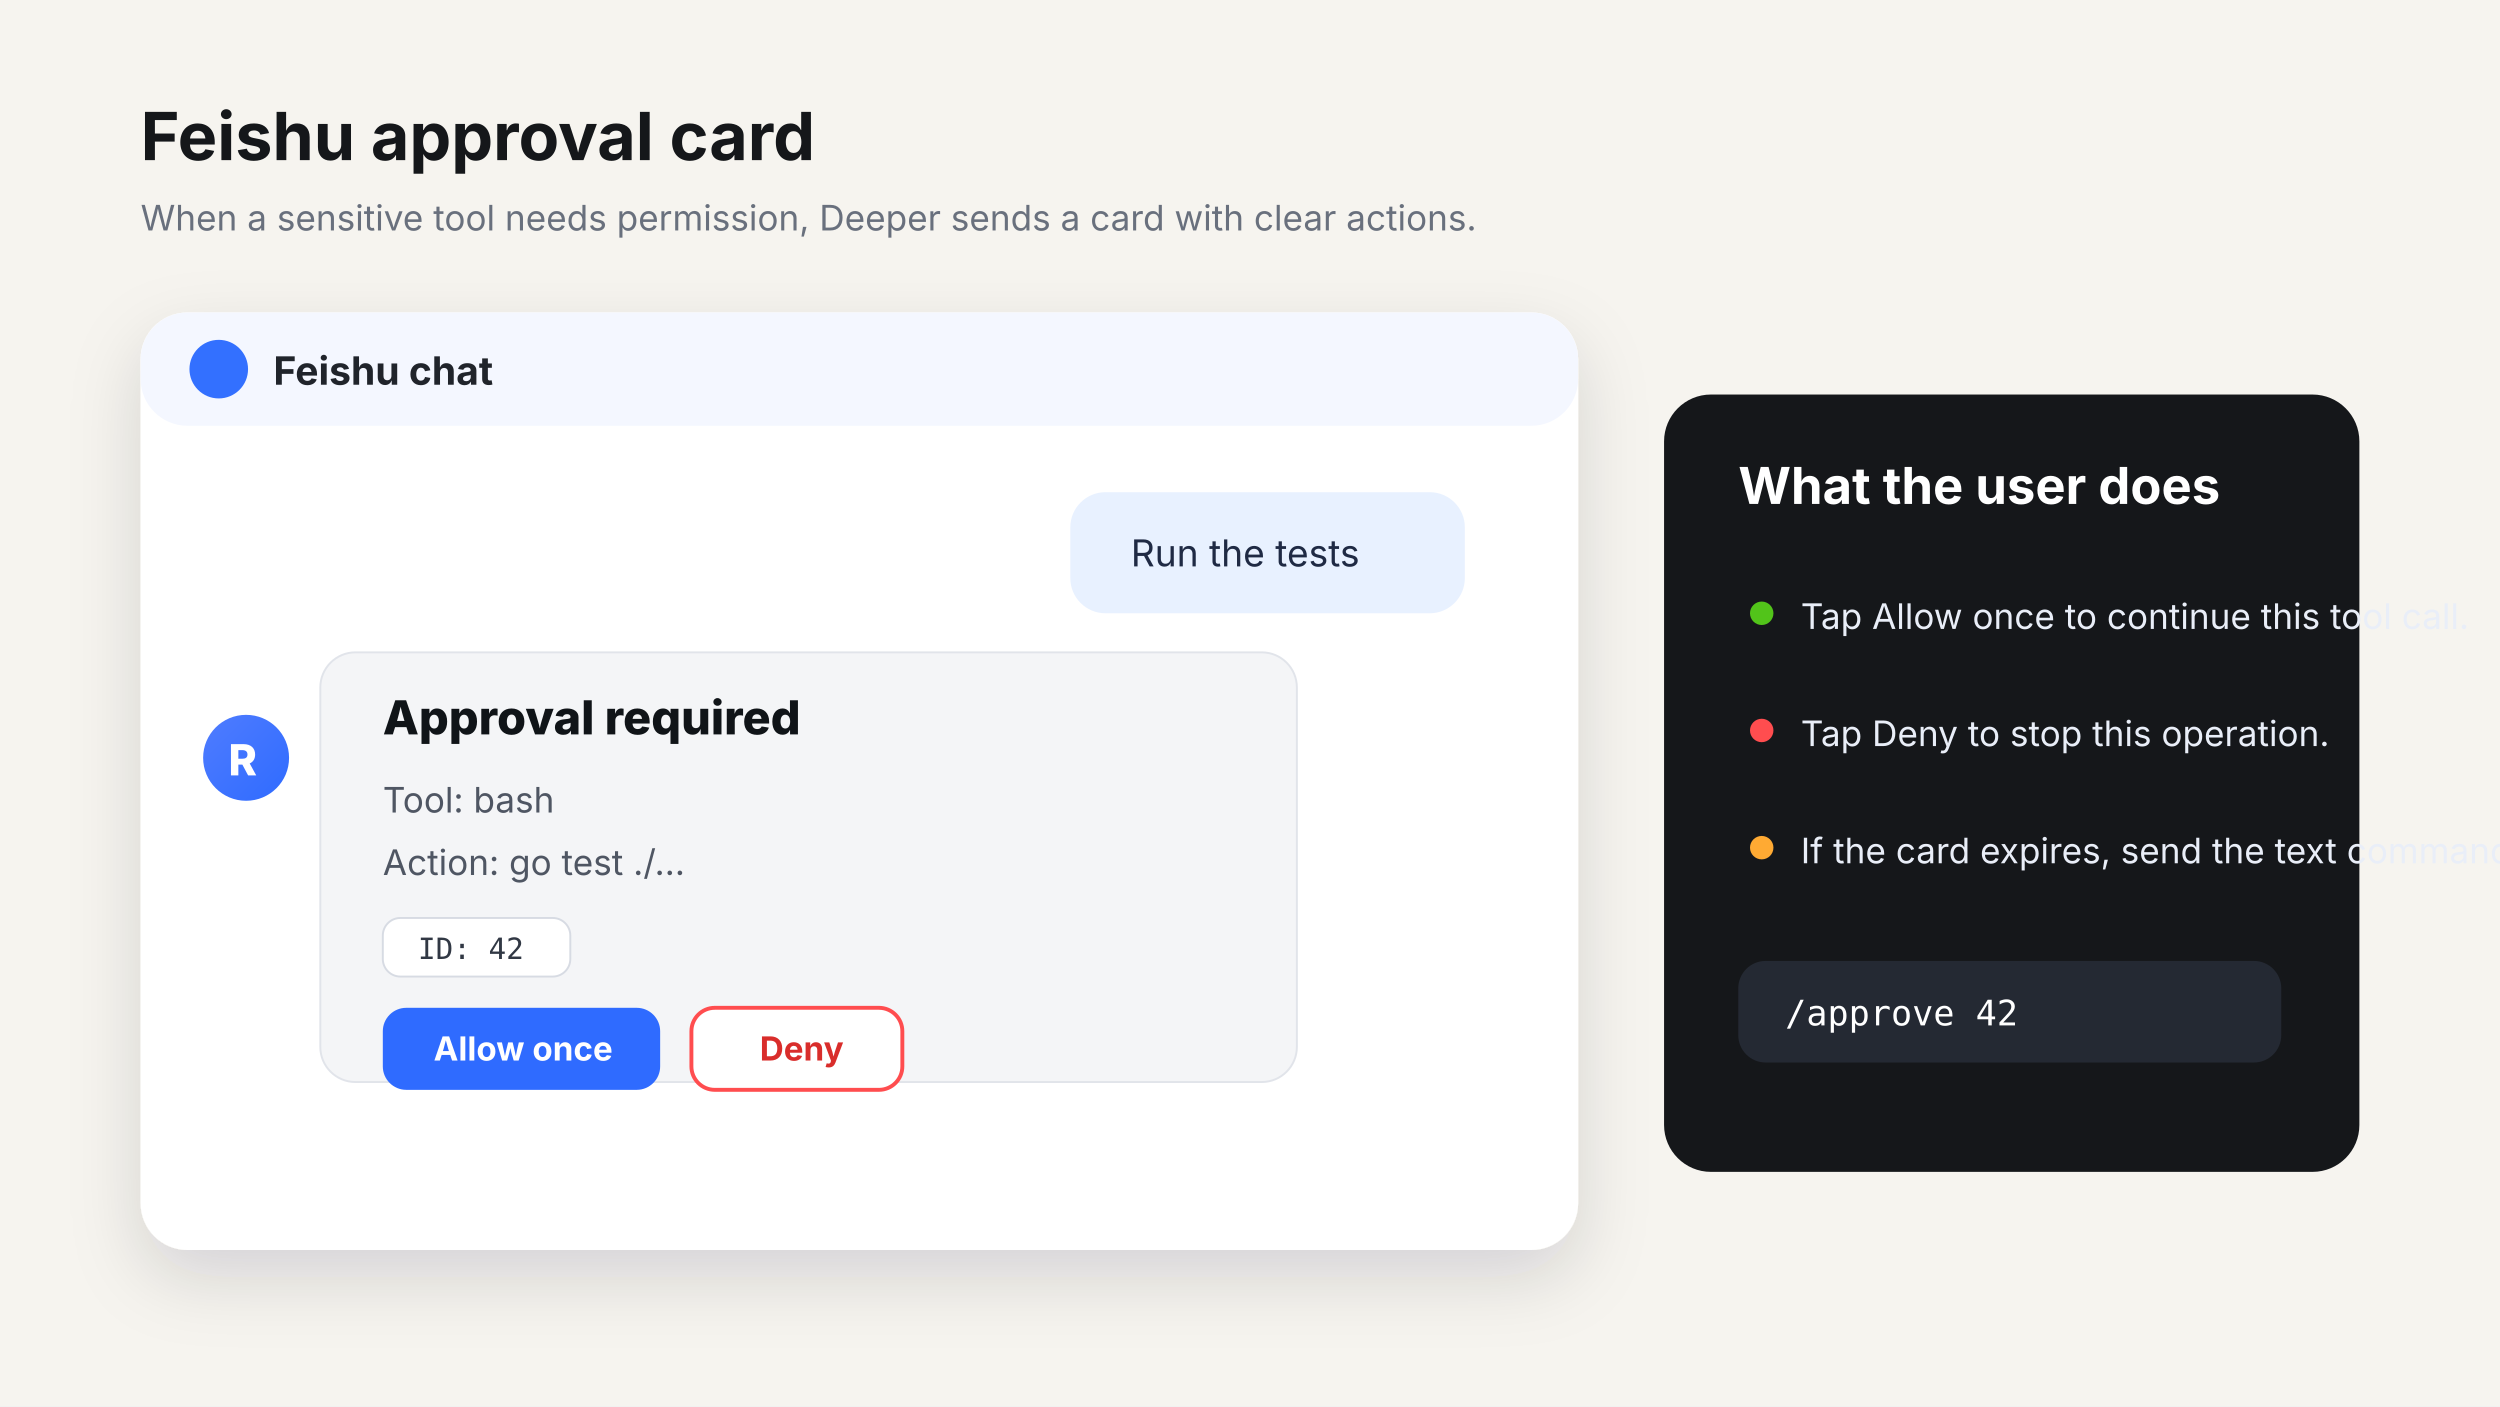
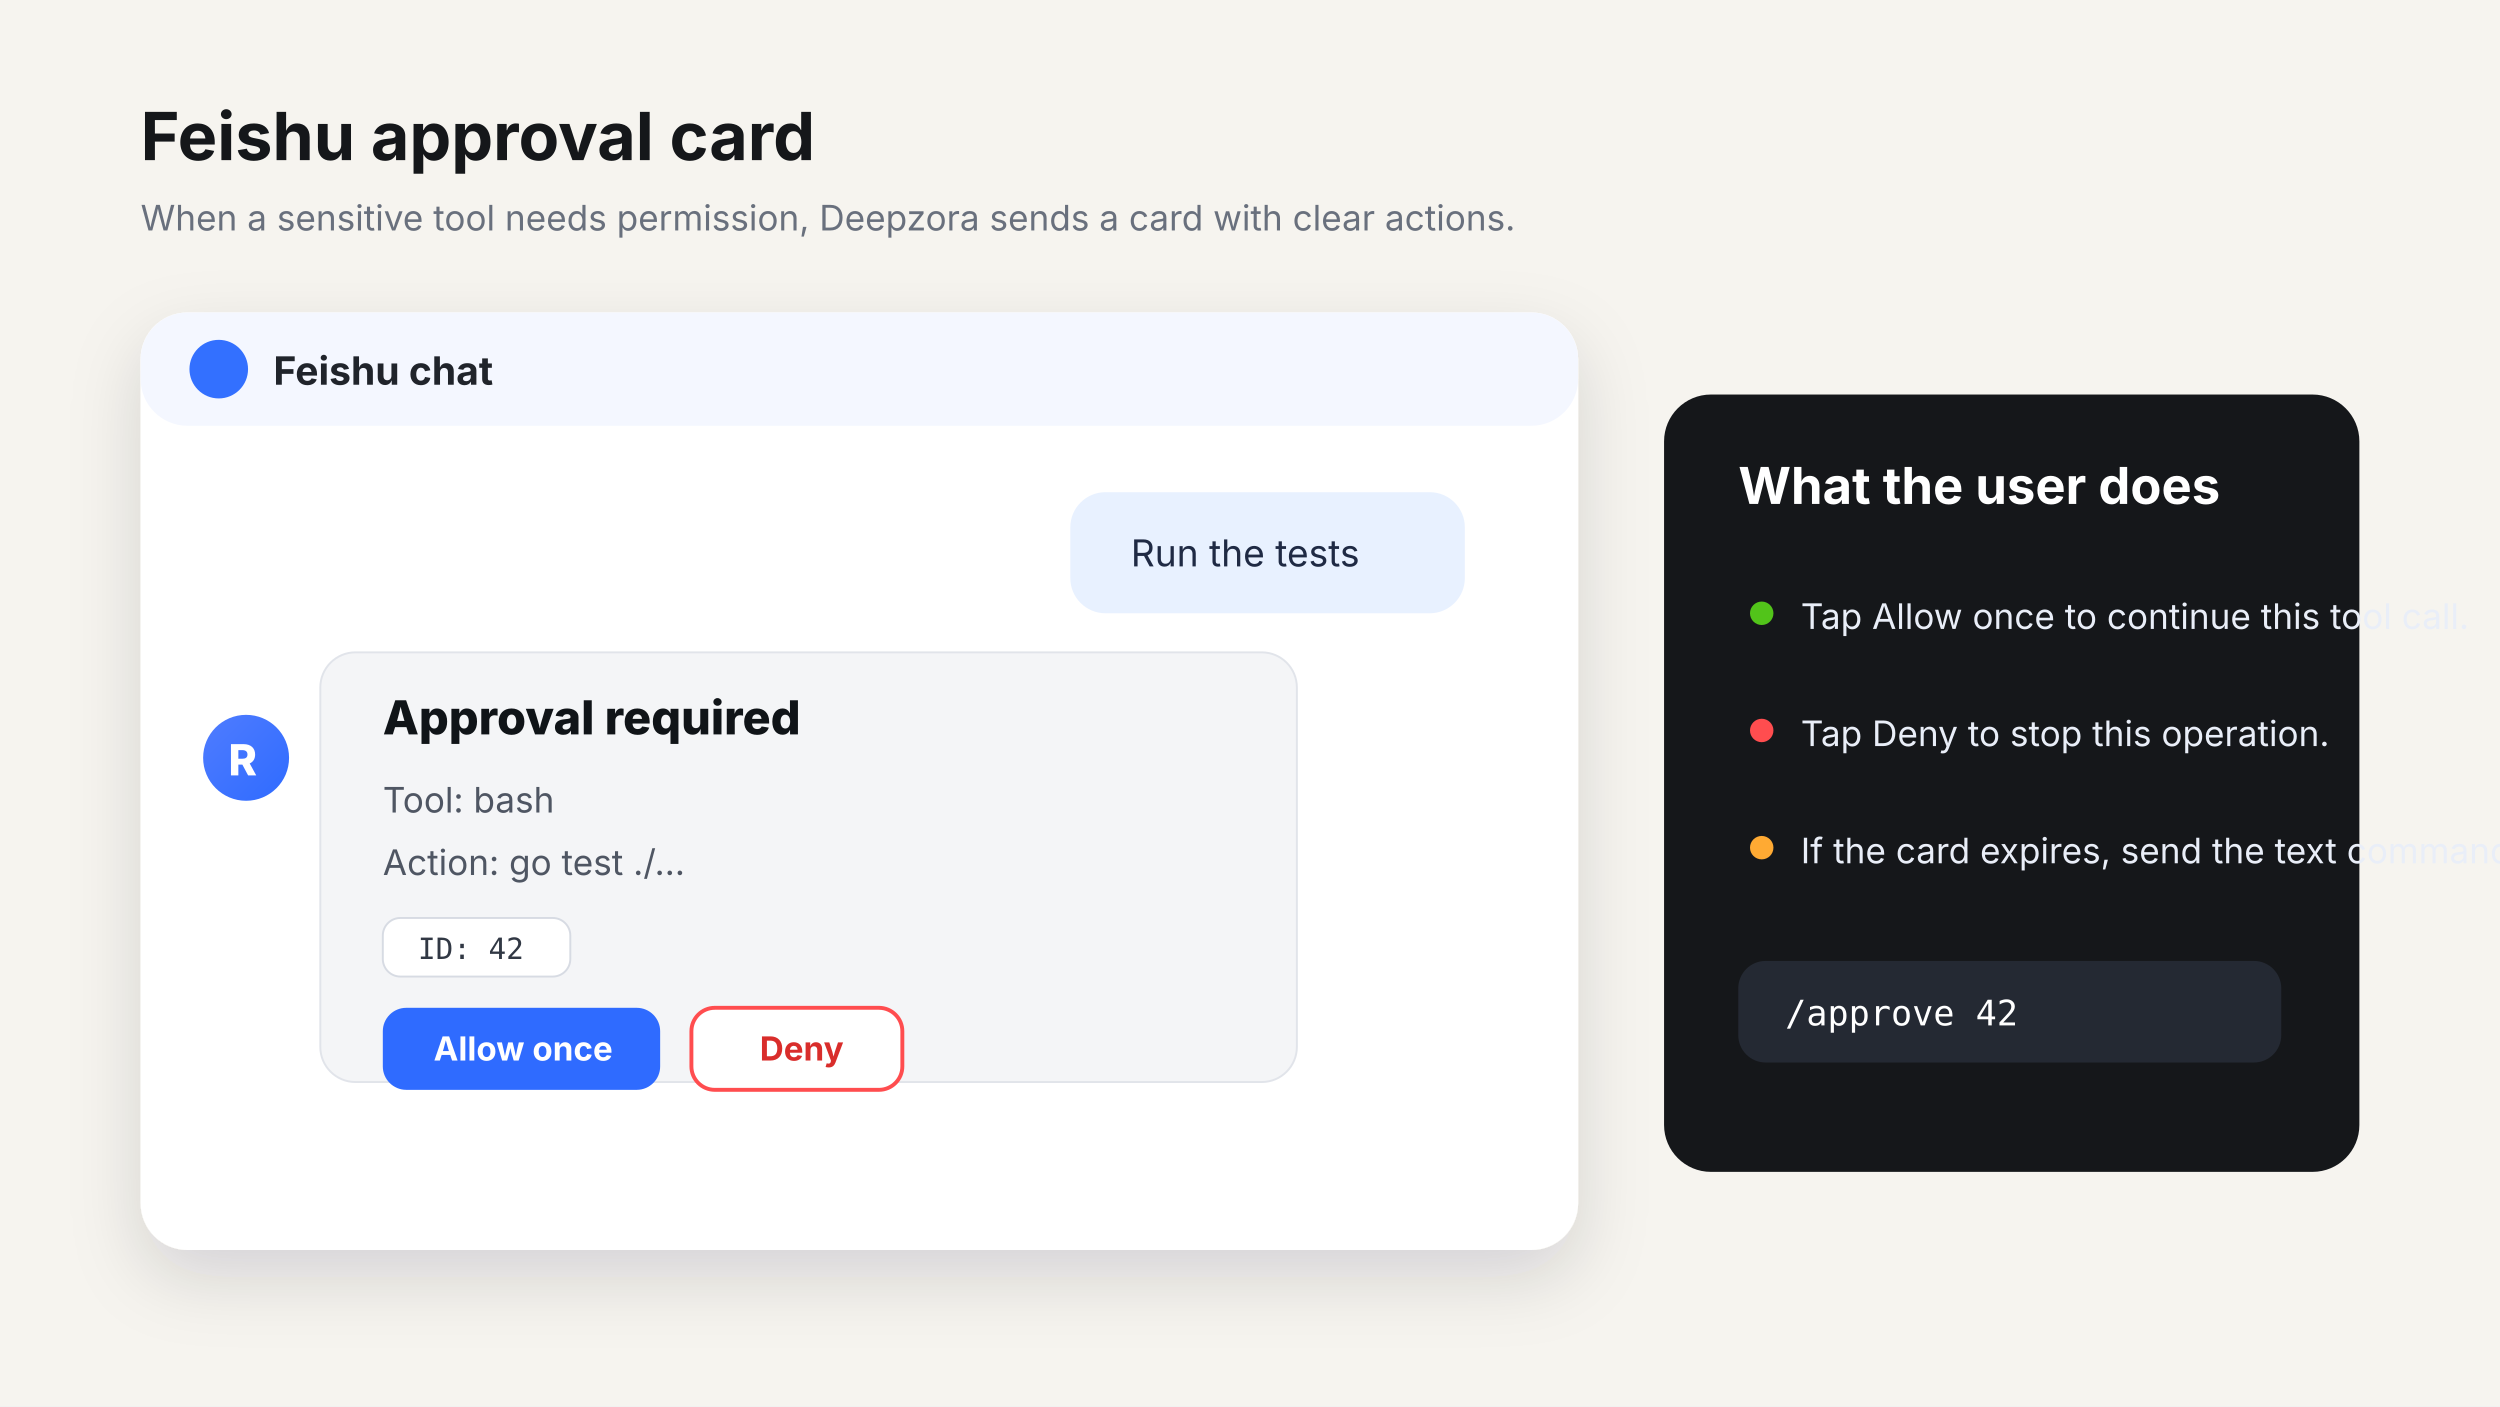
<svg xmlns="http://www.w3.org/2000/svg" width="1280" height="720" viewBox="0 0 1280 720" role="img" aria-labelledby="title desc">
  <defs>
    <filter id="shadow" x="-20%" y="-20%" width="140%" height="140%">
      <feDropShadow dx="0" dy="14" stdDeviation="18" flood-color="#111827" flood-opacity="0.14" />
    </filter>
    <linearGradient id="blue" x1="0" x2="1" y1="0" y2="1">
      <stop offset="0" stop-color="#4f7cff" />
      <stop offset="1" stop-color="#2f6bff" />
    </linearGradient>
  </defs>
  <rect width="1280" height="720" rx="0" fill="#f6f4ef" />
  <text x="72" y="82" fill="#15171a" font-family="Inter, Arial, sans-serif" font-size="34" font-weight="750">Feishu approval card</text>
-   <text x="72" y="118" fill="#69707d" font-family="Inter, Arial, sans-serif" font-size="18">When a sensitive tool needs permission, Deeper sends a card with clear actions.</text>
+   <text x="72" y="118" fill="#69707d" font-family="Inter, Arial, sans-serif" font-size="18">When a sensitive tool needs permission, Deepzora sends a card with clear actions.</text>
  <rect x="72" y="160" width="736" height="480" rx="24" fill="#ffffff" filter="url(#shadow)" />
  <rect x="72" y="160" width="736" height="58" rx="24" fill="#f4f7ff" />
  <circle cx="112" cy="189" r="15" fill="#3370ff" />
  <text x="140" y="197" fill="#20242b" font-family="Inter, Arial, sans-serif" font-size="20" font-weight="700">Feishu chat</text>
  <rect x="548" y="252" width="202" height="62" rx="18" fill="#e8f1ff" />
  <text x="579" y="290" fill="#1f2a44" font-family="Inter, Arial, sans-serif" font-size="19">Run the tests</text>
  <circle cx="126" cy="388" r="22" fill="url(#blue)" />
  <text x="117" y="397" fill="#ffffff" font-family="Inter, Arial, sans-serif" font-size="22" font-weight="760">R</text>
  <rect x="164" y="334" width="500" height="220" rx="18" fill="#f4f5f7" stroke="#e1e4ea" />
  <text x="196" y="376" fill="#101418" font-family="Inter, Arial, sans-serif" font-size="24" font-weight="760">Approval required</text>
  <text x="196" y="416" fill="#4f5663" font-family="Inter, Arial, sans-serif" font-size="18">Tool: bash</text>
  <text x="196" y="448" fill="#4f5663" font-family="Inter, Arial, sans-serif" font-size="18">Action: go test ./...</text>
  <rect x="196" y="470" width="96" height="30" rx="9" fill="#ffffff" stroke="#d7dbe3" />
  <text x="214" y="491" fill="#313844" font-family="Menlo, Consolas, monospace" font-size="15">ID: 42</text>
  <rect x="196" y="516" width="142" height="42" rx="12" fill="#2f6bff" />
  <text x="222" y="543" fill="#ffffff" font-family="Inter, Arial, sans-serif" font-size="17" font-weight="700">Allow once</text>
  <rect x="354" y="516" width="108" height="42" rx="12" fill="#ffffff" stroke="#ff4d4f" stroke-width="2" />
  <text x="389" y="543" fill="#d92d2b" font-family="Inter, Arial, sans-serif" font-size="17" font-weight="700">Deny</text>
  <rect x="852" y="202" width="356" height="398" rx="24" fill="#15171a" />
  <text x="890" y="258" fill="#ffffff" font-family="Inter, Arial, sans-serif" font-size="26" font-weight="750">What the user does</text>
  <circle cx="902" cy="314" r="6" fill="#52c41a" />
  <text x="922" y="322" fill="#e9eef8" font-family="Inter, Arial, sans-serif" font-size="18">Tap Allow once to continue this tool call.</text>
  <circle cx="902" cy="374" r="6" fill="#ff4d4f" />
  <text x="922" y="382" fill="#e9eef8" font-family="Inter, Arial, sans-serif" font-size="18">Tap Deny to stop this operation.</text>
  <circle cx="902" cy="434" r="6" fill="#ffaa33" />
  <text x="922" y="442" fill="#e9eef8" font-family="Inter, Arial, sans-serif" font-size="18">If the card expires, send the text command.</text>
  <rect x="890" y="492" width="278" height="52" rx="14" fill="#242933" />
  <text x="914" y="525" fill="#ffffff" font-family="Menlo, Consolas, monospace" font-size="18">/approve 42</text>
</svg>
